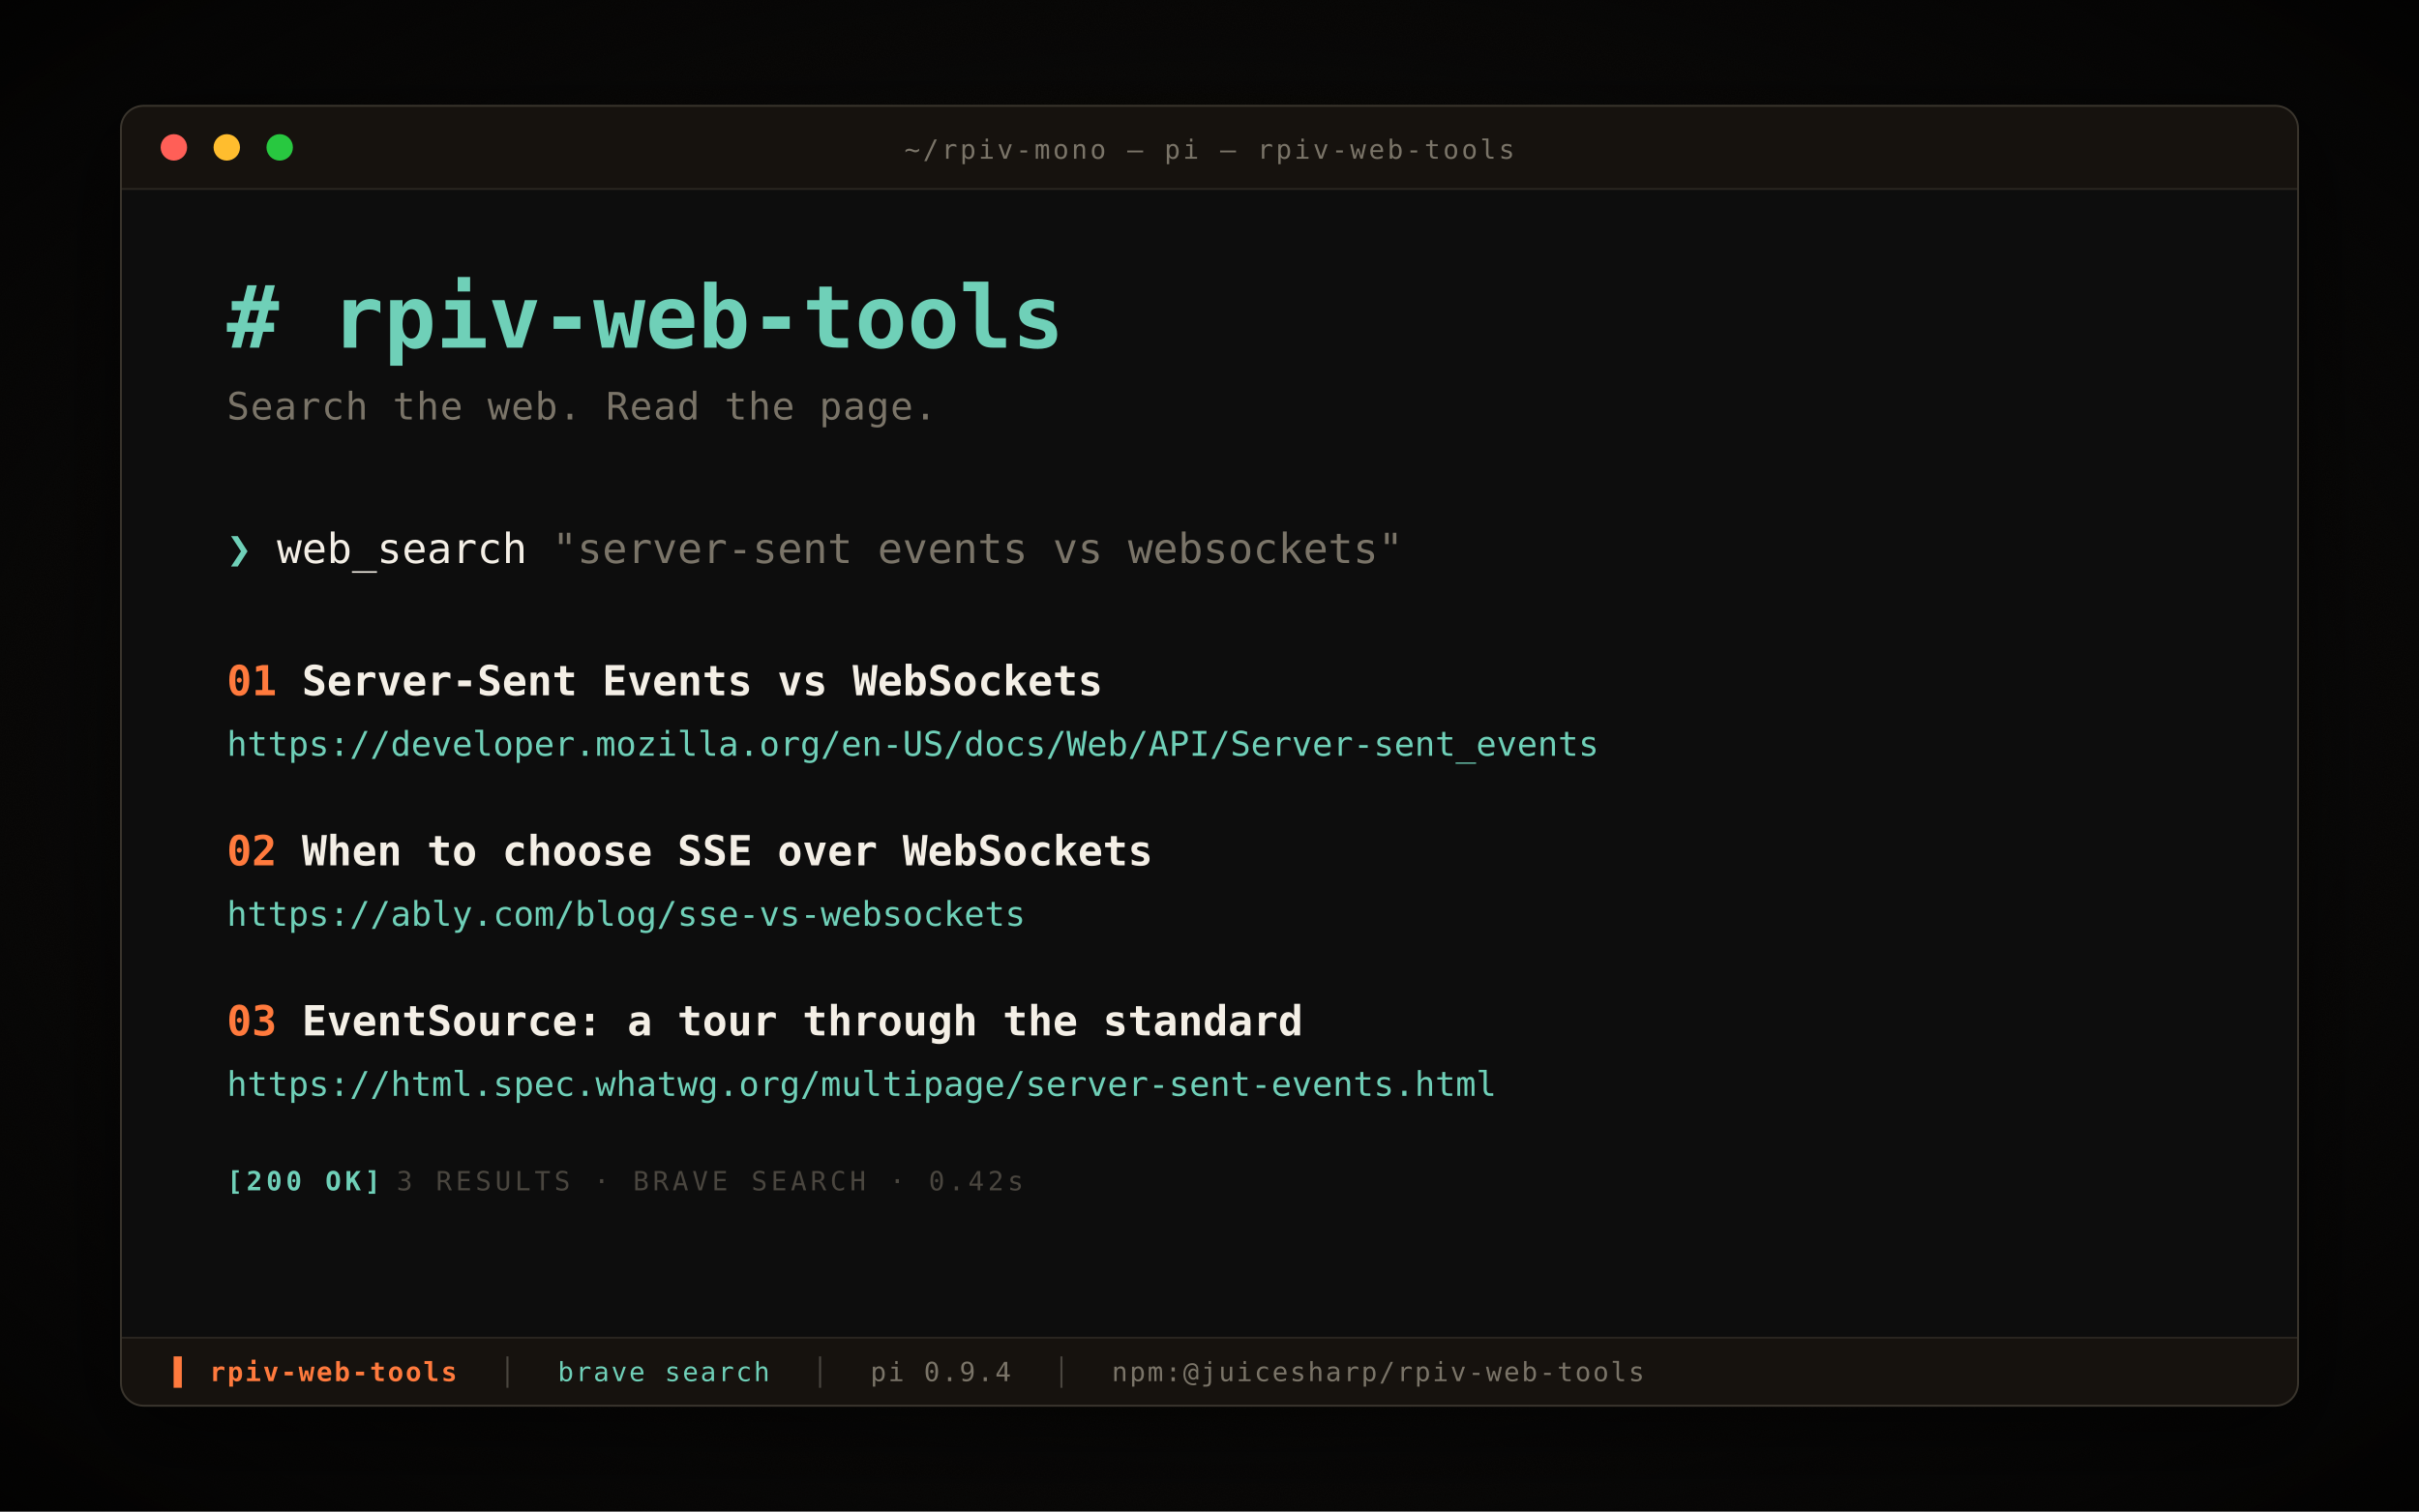
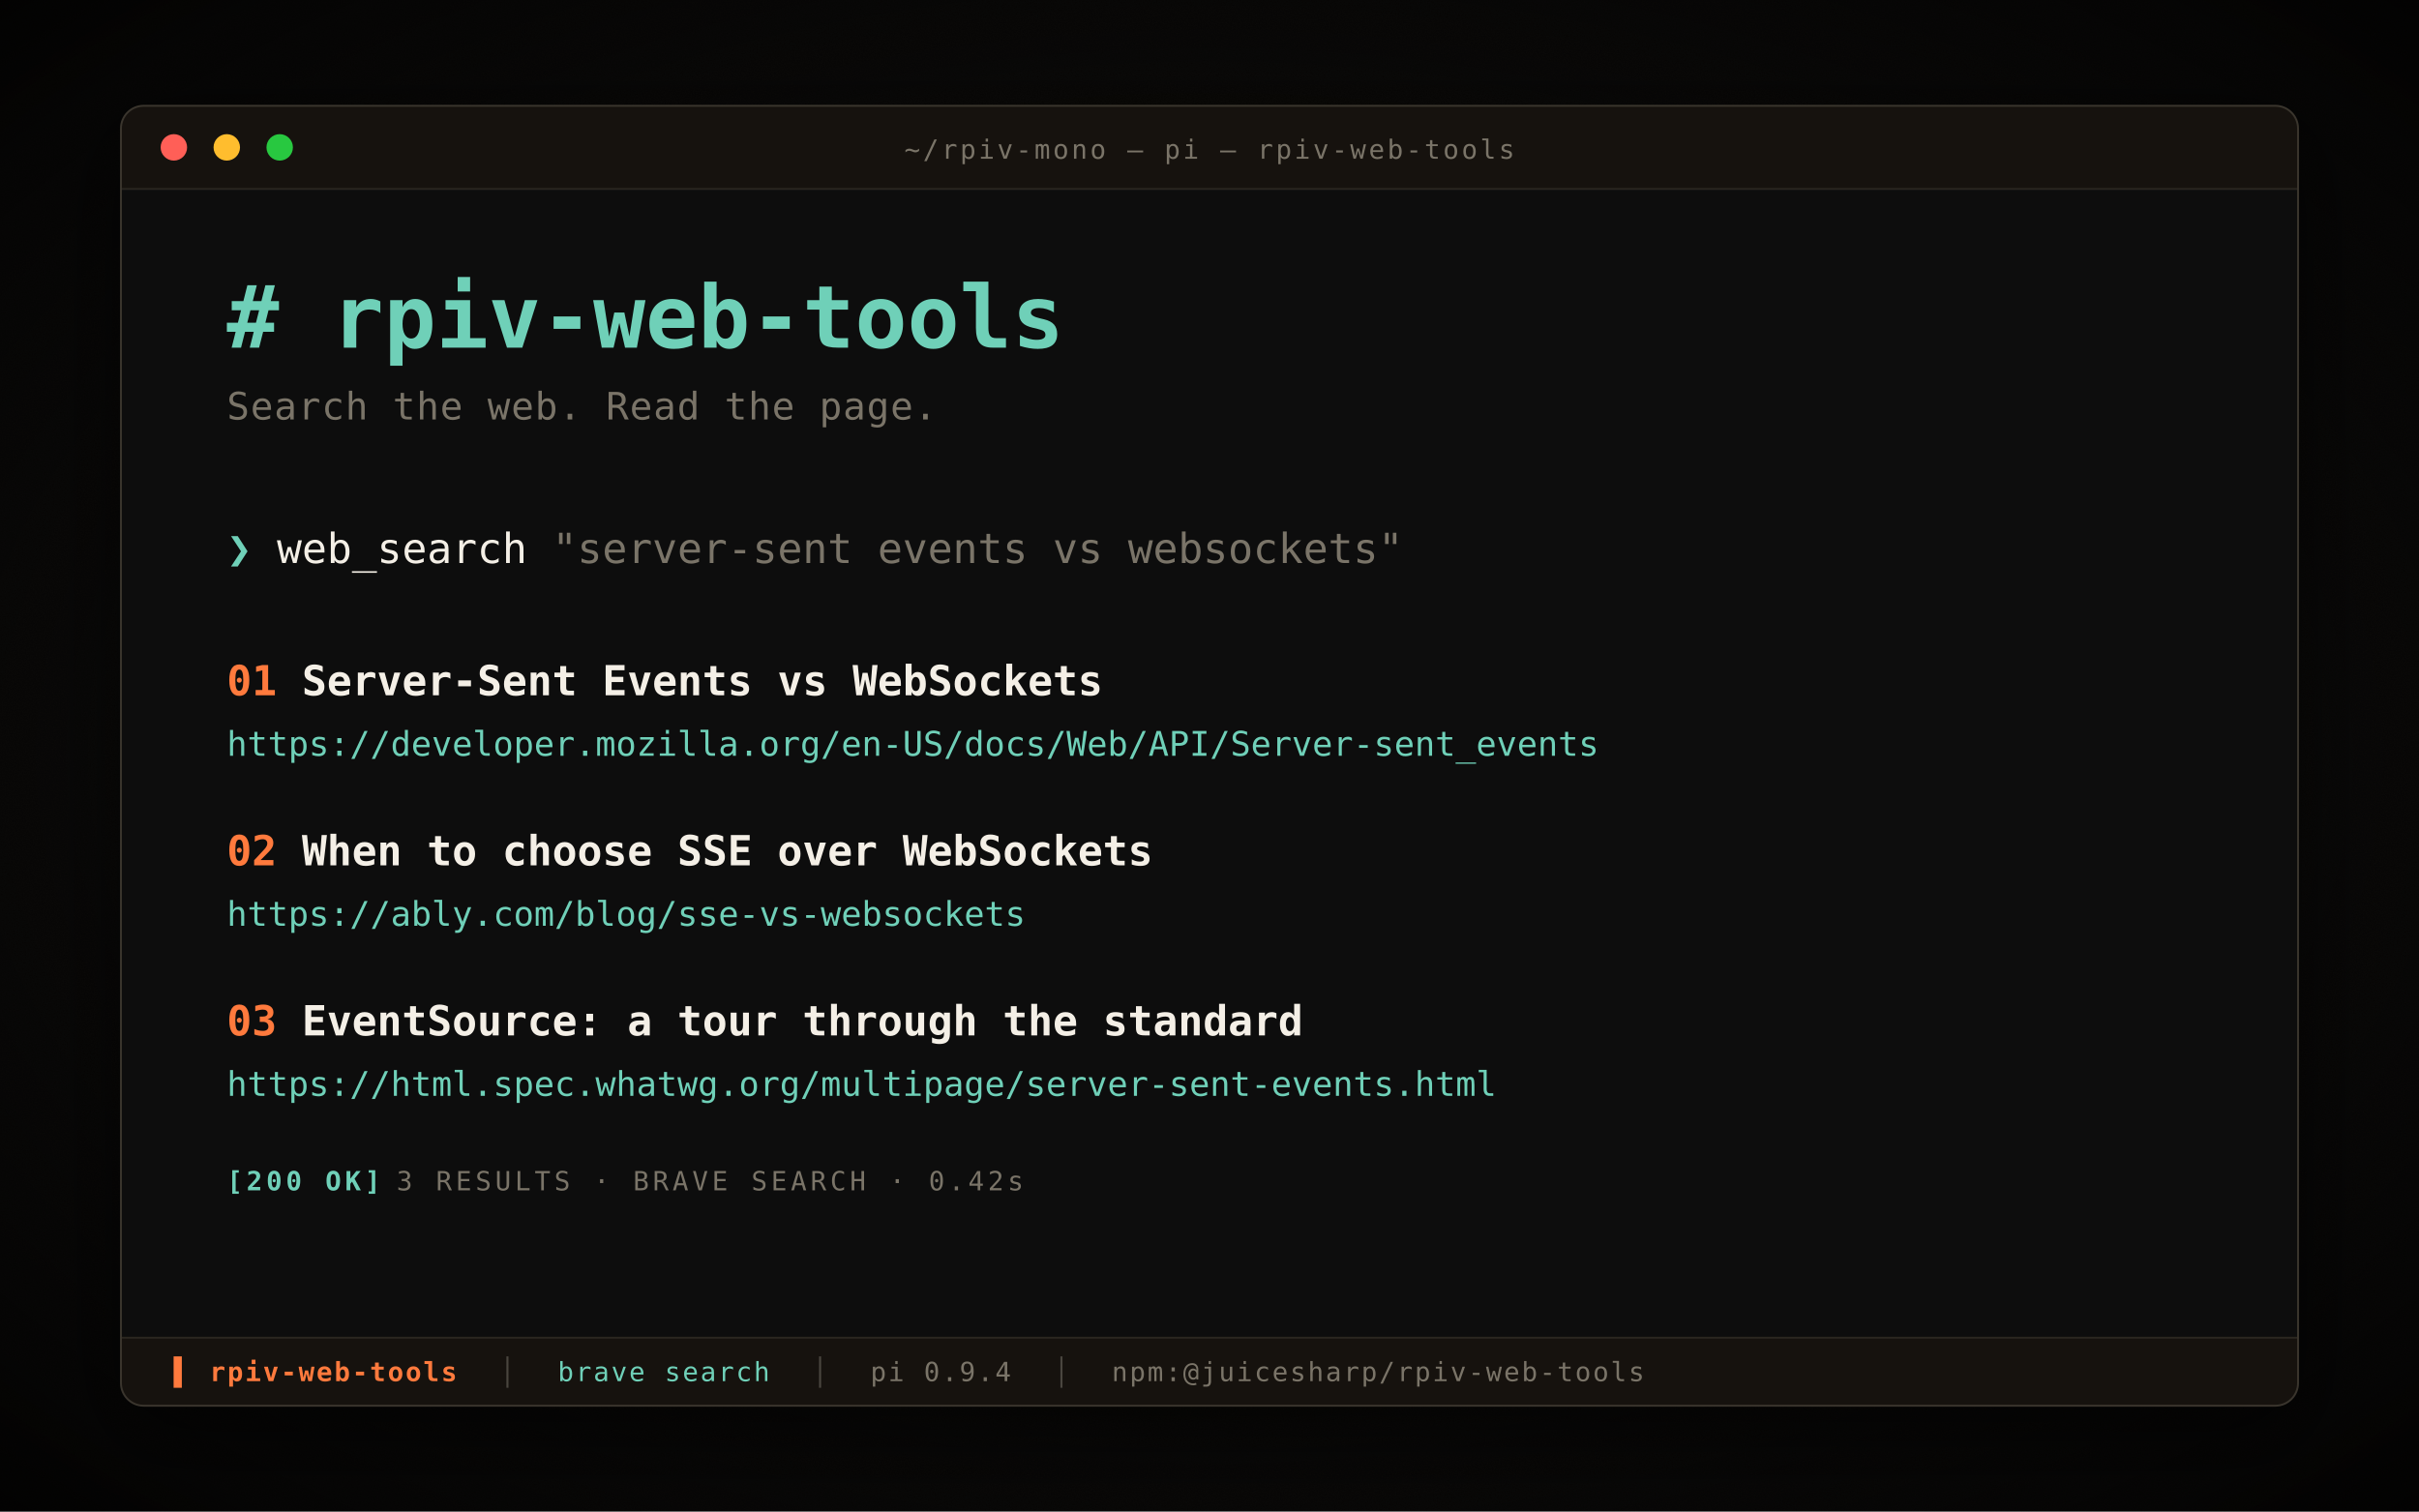
<svg xmlns="http://www.w3.org/2000/svg" viewBox="0 0 1280 800" role="img" aria-label="rpiv-web-tools — Brave-backed web search and fetch for Pi Agent" preserveAspectRatio="xMidYMid meet">
  <defs>
    <style>
      .mono { font-family: 'JetBrains Mono', 'Fira Code', 'SFMono-Regular', ui-monospace, Menlo, Consolas, monospace; }
      .ink { fill: #F4EFE6; }
      .muted { fill: #7A7468; }
      .dim { fill: #4A463F; }
      .accent { fill: #FF7A3D; }
      .mint { fill: #6FD0B8; }
    </style>
    <filter id="grain" x="0" y="0" width="100%" height="100%">
      <feTurbulence type="fractalNoise" baseFrequency="1.4" numOctaves="2" seed="29" />
      <feColorMatrix values="0 0 0 0 0.96  0 0 0 0 0.94  0 0 0 0 0.88  0 0 0 0.04 0" />
    </filter>
    <radialGradient id="vignette" cx="50%" cy="50%" r="70%">
      <stop offset="55%" stop-color="#070605" stop-opacity="0" />
      <stop offset="100%" stop-color="#000" stop-opacity="0.7" />
    </radialGradient>
    <filter id="winShadow" x="-10%" y="-10%" width="120%" height="130%">
      <feDropShadow dx="0" dy="14" stdDeviation="22" flood-color="#000" flood-opacity="0.6" />
    </filter>
    <clipPath id="wclip">
      <rect x="64" y="56" width="1152" height="688" rx="12" />
    </clipPath>
  </defs>
  <rect width="1280" height="800" fill="#070605" />
  <rect width="1280" height="800" filter="url(#grain)" opacity="0.45" />
  <rect width="1280" height="800" fill="url(#vignette)" />
  <rect x="64" y="56" width="1152" height="688" rx="12" fill="#0E0D0B" filter="url(#winShadow)" />
  <g clip-path="url(#wclip)">
    <rect x="64" y="56" width="1152" height="44" fill="#16120E" />
    <line x1="64" y1="100" x2="1216" y2="100" stroke="#2A2620" />
    <circle cx="92" cy="78" r="7" fill="#FF5F57" />
    <circle cx="120" cy="78" r="7" fill="#FFBD2E" />
    <circle cx="148" cy="78" r="7" fill="#28C840" />
    <text class="mono muted" x="640" y="84" font-size="14" letter-spacing="1.4" text-anchor="middle">~/rpiv-mono — pi — rpiv-web-tools</text>
    <text class="mono mint" x="120" y="184" font-size="46" font-weight="700"># rpiv-web-tools</text>
    <text class="mono muted" x="120" y="222" font-size="20" letter-spacing="0.5">Search the web. Read the page.</text>
    <text class="mono" x="120" y="298" font-size="22">
      <tspan class="mint" font-weight="700">❯</tspan>
      <tspan class="ink">web_search</tspan>
      <tspan class="muted">"server-sent events vs websockets"</tspan>
    </text>
    <text class="mono" x="120" y="368" font-size="22">
      <tspan class="accent" font-weight="700">01</tspan>
      <tspan class="ink" font-weight="700">Server-Sent Events vs WebSockets</tspan>
    </text>
    <text class="mono mint" x="120" y="400" font-size="18">    https://developer.mozilla.org/en-US/docs/Web/API/Server-sent_events</text>
    <text class="mono" x="120" y="458" font-size="22">
      <tspan class="accent" font-weight="700">02</tspan>
      <tspan class="ink" font-weight="700">When to choose SSE over WebSockets</tspan>
    </text>
    <text class="mono mint" x="120" y="490" font-size="18">    https://ably.com/blog/sse-vs-websockets</text>
    <text class="mono" x="120" y="548" font-size="22">
      <tspan class="accent" font-weight="700">03</tspan>
      <tspan class="ink" font-weight="700">EventSource: a tour through the standard</tspan>
    </text>
    <text class="mono mint" x="120" y="580" font-size="18">    https://html.spec.whatwg.org/multipage/server-sent-events.html</text>
    <text class="mono" x="120" y="630" font-size="14" letter-spacing="2">
      <tspan class="mint" font-weight="700">[200 OK]</tspan>
-       <tspan class="dim">3 RESULTS · BRAVE SEARCH · 0.42s</tspan>
+       <tspan class="muted">3 RESULTS · BRAVE SEARCH · 0.42s</tspan>
    </text>
    <rect x="64" y="708" width="1152" height="36" fill="#16120E" />
    <line x1="64" y1="708" x2="1216" y2="708" stroke="#2A2620" />
    <text class="mono" font-size="14" y="731" letter-spacing="1">
      <tspan x="92" class="accent" font-weight="700">▌ rpiv-web-tools</tspan>
      <tspan dx="14" class="dim">│</tspan>
      <tspan dx="14" class="mint">brave search</tspan>
      <tspan dx="14" class="dim">│</tspan>
      <tspan dx="14" class="muted">pi 0.9.4</tspan>
      <tspan dx="14" class="dim">│</tspan>
      <tspan dx="14" class="muted">npm:@juicesharp/rpiv-web-tools</tspan>
    </text>
  </g>
  <rect x="64" y="56" width="1152" height="688" rx="12" fill="none" stroke="#3A352D" stroke-width="1" />
</svg>
